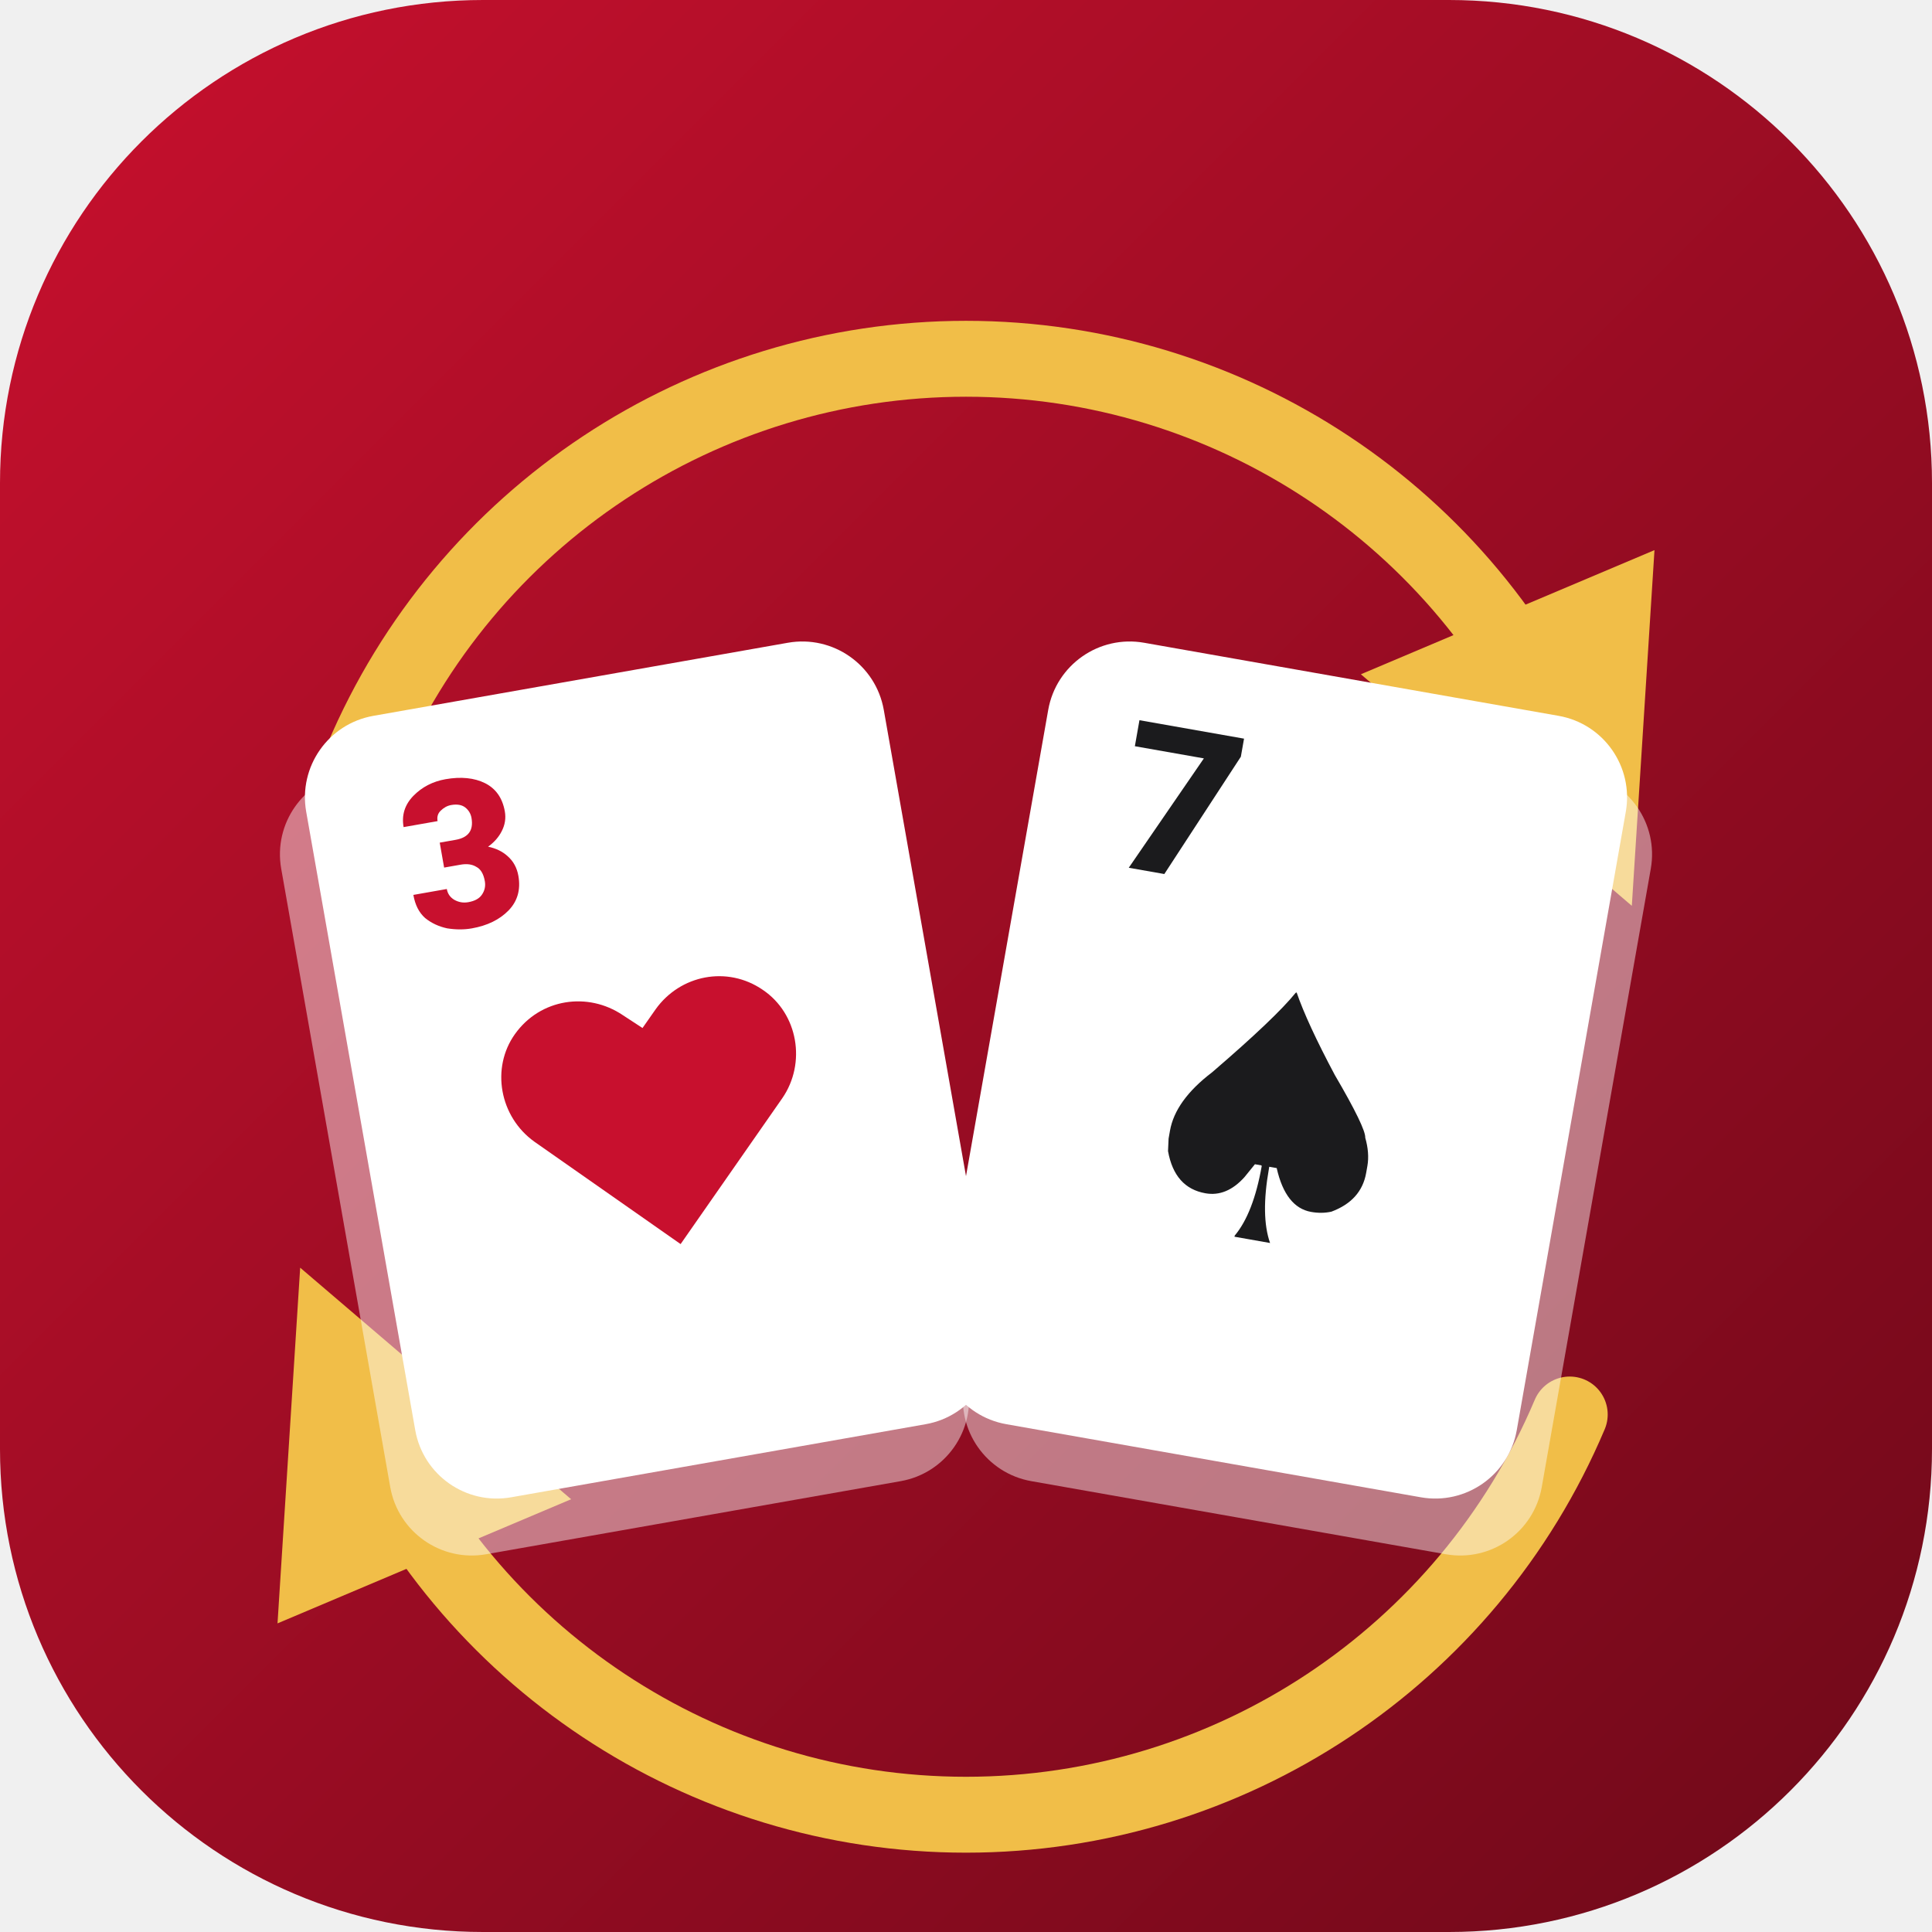
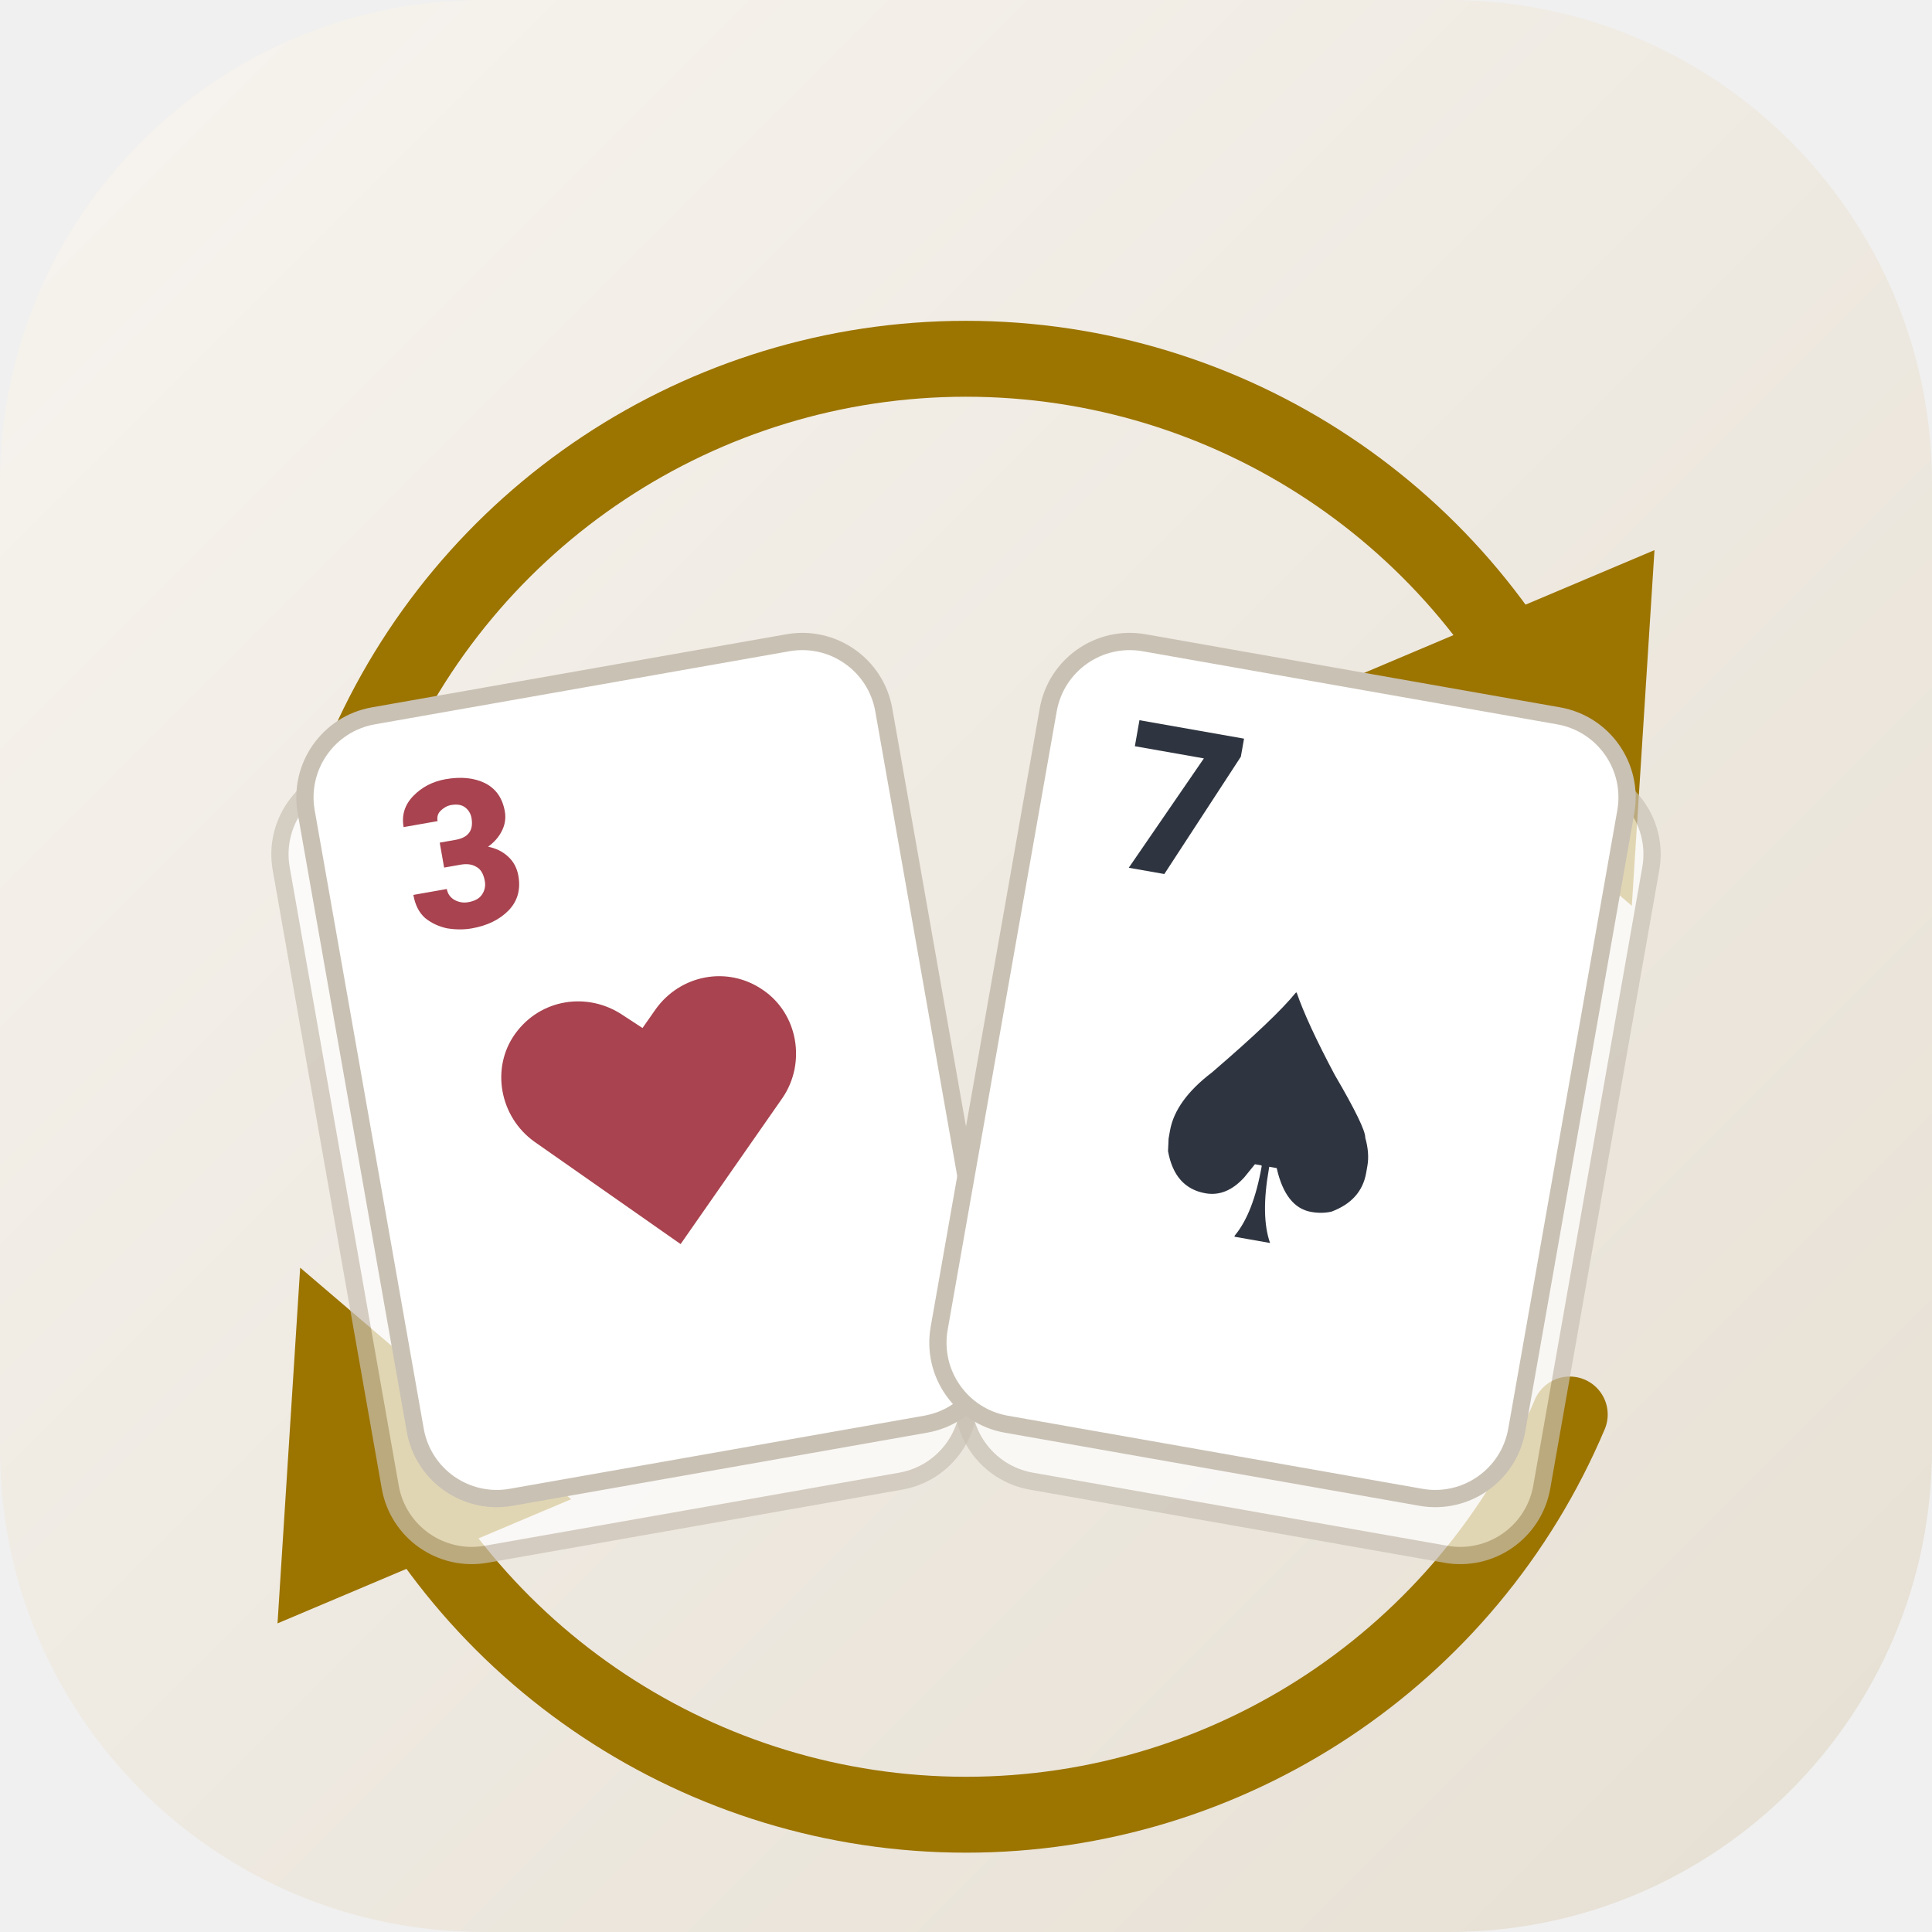
<svg xmlns="http://www.w3.org/2000/svg" viewBox="0 0 56 56" width="224" height="224">
  <defs>
    <linearGradient id="bg" x1="0" y1="0" x2="1" y2="1">
-       <stop offset="0" stop-color="#c8102e" />
-       <stop offset="1" stop-color="#6e0919" />
+       <stop offset="0" stop-color="#f7f4ef" />
+       <stop offset="1" stop-color="#e6dfd3" />
    </linearGradient>
    <marker id="ah" viewBox="0 0 6 6" refX="3" refY="3" markerWidth="4.2" markerHeight="4.2" orient="auto-start-reverse">
-       <path d="M0 0 6 3 0 6z" fill="#f1be48" />
+       <path d="M0 0 6 3 0 6z" fill="#9c7400" />
    </marker>
  </defs>
  <rect width="56" height="56" rx="14" fill="url(#bg)" />
-   <path d="M10.5 22a19 19 0 0 1 35 0" fill="none" stroke="#f1be48" stroke-width="2.2" stroke-linecap="round" marker-end="url(#ah)" />
-   <path d="M45.5 41a19 19 0 0 1-35 0" fill="none" stroke="#f1be48" stroke-width="2.2" stroke-linecap="round" marker-end="url(#ah)" />
+   <path d="M10.5 22a19 19 0 0 1 35 0" fill="none" stroke="#9c7400" stroke-width="2.2" stroke-linecap="round" marker-end="url(#ah)" />
+   <path d="M45.5 41a19 19 0 0 1-35 0" fill="none" stroke="#9c7400" stroke-width="2.2" stroke-linecap="round" marker-end="url(#ah)" />
  <g transform="rotate(-10 19 32)">
-     <rect x="9.5" y="21" width="17" height="23" rx="2.4" fill="#fff" opacity=".45" />
-     <rect x="10.5" y="19.5" width="17" height="23" rx="2.4" fill="#fff" />
-     <text x="13" y="26" font-family="system-ui,-apple-system,Segoe UI,Roboto,sans-serif" font-weight="800" font-size="6" fill="#c8102e">3</text>
-     <text x="19" y="36" font-family="system-ui,-apple-system,Segoe UI,Roboto,sans-serif" font-size="10" text-anchor="middle" fill="#c8102e">♥</text>
+     <rect x="9.5" y="21" width="17" height="23" rx="2.4" fill="#fff" stroke="#c9c1b4" stroke-width=".5" opacity=".7" />
+     <rect x="10.5" y="19.5" width="17" height="23" rx="2.4" fill="#fff" stroke="#c9c1b4" stroke-width=".5" />
+     <text x="13" y="26" font-family="system-ui,-apple-system,Segoe UI,Roboto,sans-serif" font-weight="800" font-size="6" fill="#a8434f">3</text>
+     <text x="19" y="36" font-family="system-ui,-apple-system,Segoe UI,Roboto,sans-serif" font-size="10" text-anchor="middle" fill="#a8434f">♥</text>
  </g>
  <g transform="rotate(10 37 32)">
-     <rect x="29.5" y="21" width="17" height="23" rx="2.4" fill="#fff" opacity=".45" />
-     <rect x="28.5" y="19.5" width="17" height="23" rx="2.4" fill="#fff" />
-     <text x="31" y="26" font-family="system-ui,-apple-system,Segoe UI,Roboto,sans-serif" font-weight="800" font-size="6" fill="#1b1b1d">7</text>
-     <text x="37" y="36" font-family="system-ui,-apple-system,Segoe UI,Roboto,sans-serif" font-size="10" text-anchor="middle" fill="#1b1b1d">♠</text>
+     <rect x="29.5" y="21" width="17" height="23" rx="2.4" fill="#fff" stroke="#c9c1b4" stroke-width=".5" opacity=".7" />
+     <rect x="28.5" y="19.5" width="17" height="23" rx="2.4" fill="#fff" stroke="#c9c1b4" stroke-width=".5" />
+     <text x="31" y="26" font-family="system-ui,-apple-system,Segoe UI,Roboto,sans-serif" font-weight="800" font-size="6" fill="#2f3540">7</text>
+     <text x="37" y="36" font-family="system-ui,-apple-system,Segoe UI,Roboto,sans-serif" font-size="10" text-anchor="middle" fill="#2f3540">♠</text>
  </g>
</svg>
